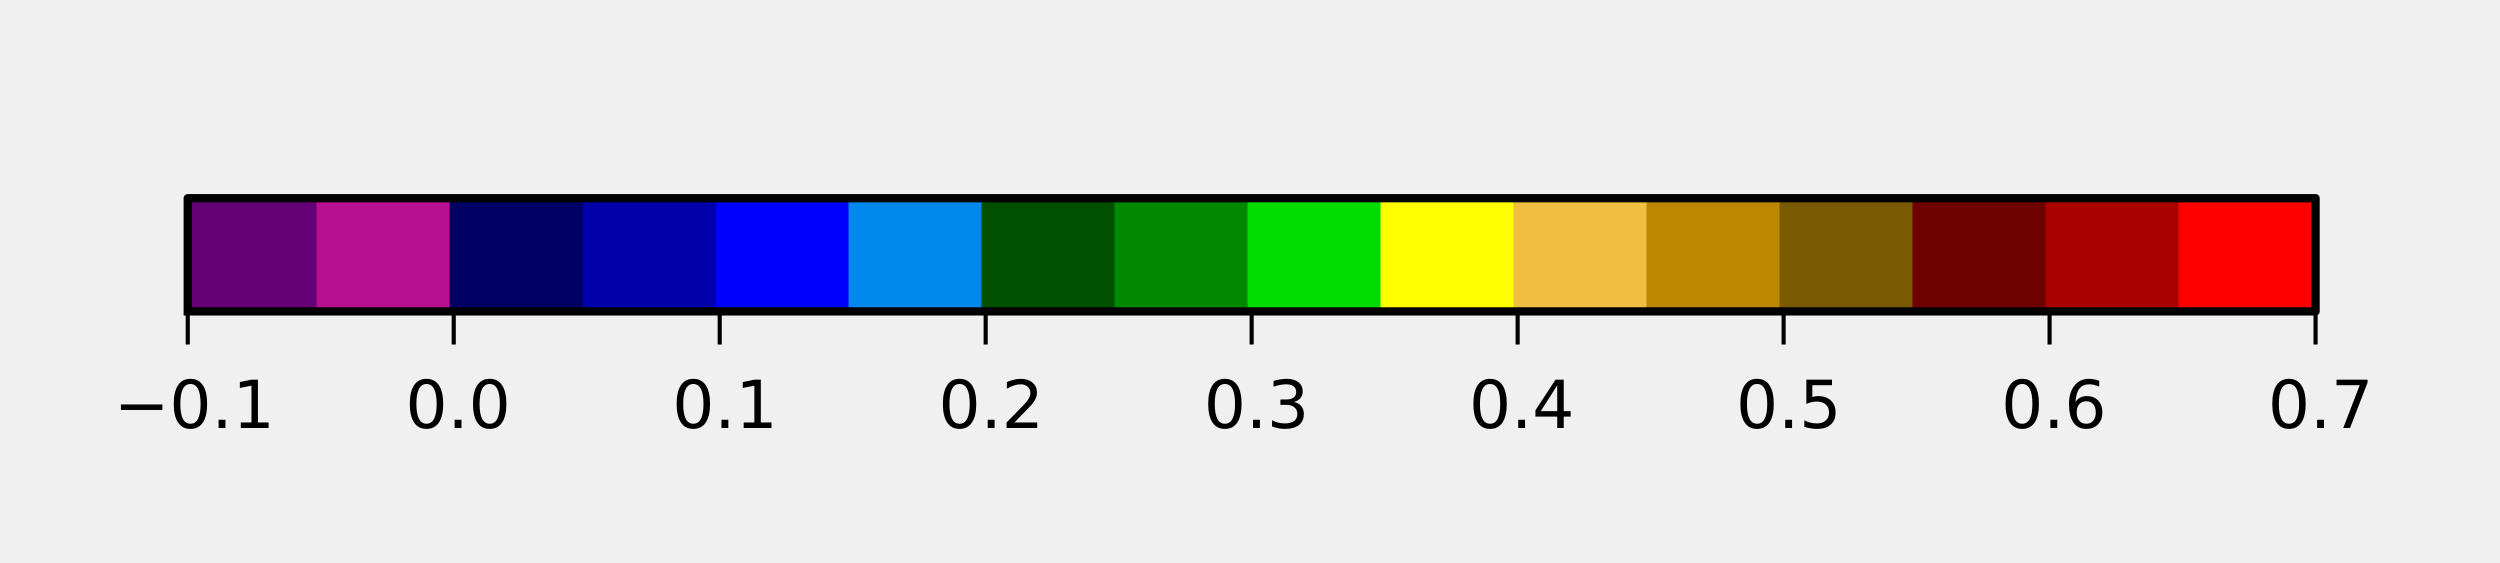
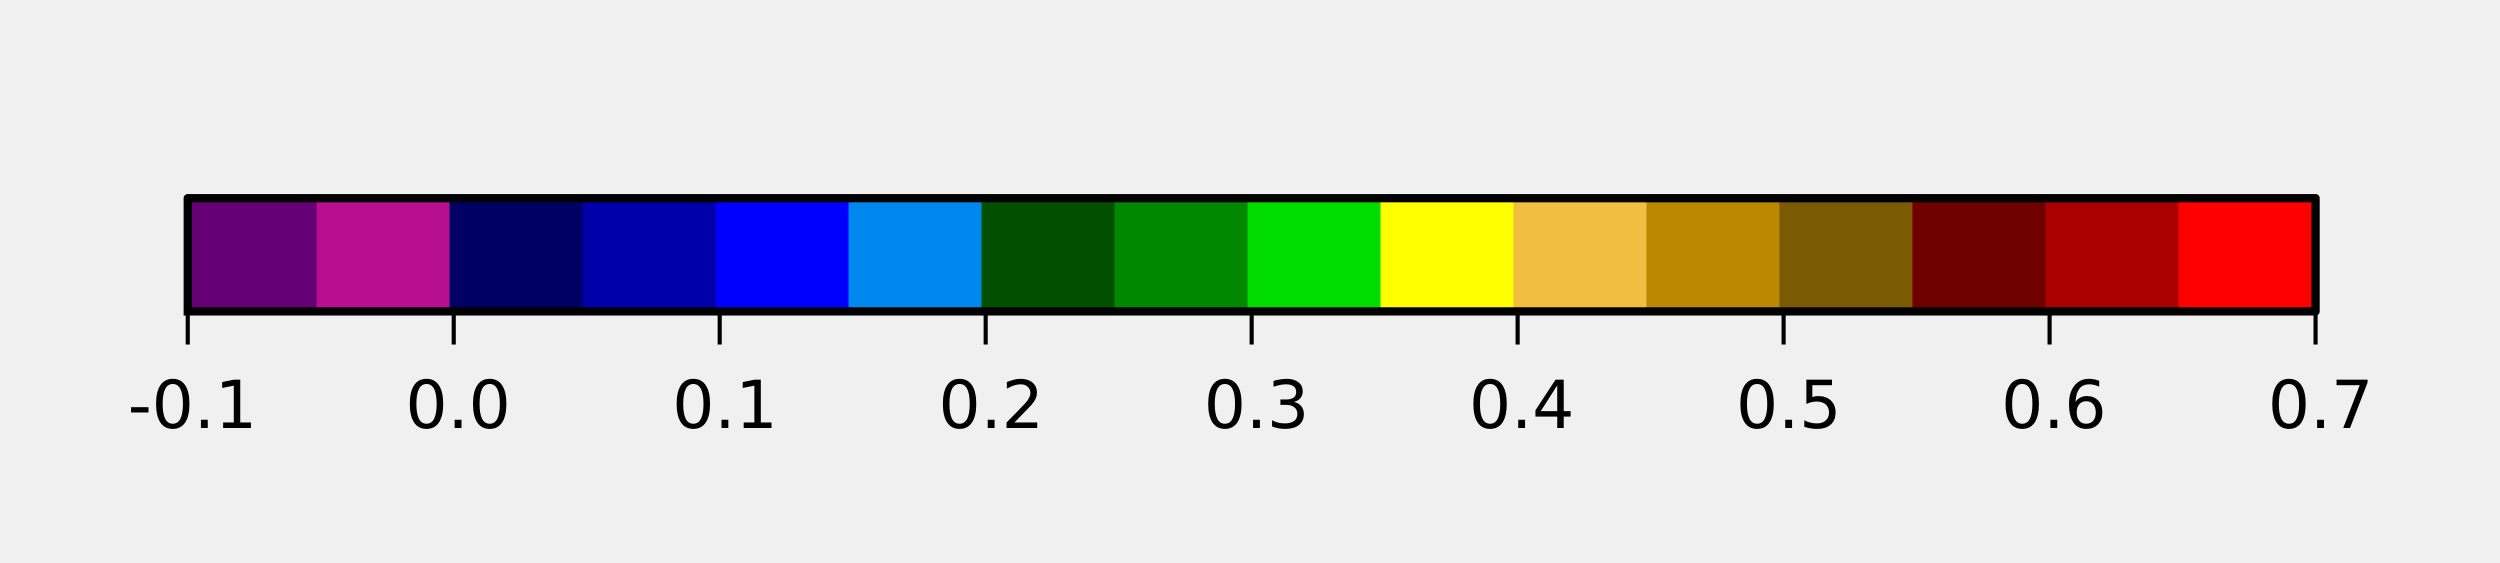
<svg xmlns="http://www.w3.org/2000/svg" xmlns:xlink="http://www.w3.org/1999/xlink" height="68pt" version="1.1" viewBox="0 0 302 68" width="302pt">
  <defs>
    <style type="text/css">
*{stroke-linecap:butt;stroke-linejoin:round;}
  </style>
  </defs>
  <g id="figure_1">
    <g id="patch_1">
      <path d=" M0 68.4 L302.4 68.4 L302.4 0 L0 0 z " style="fill:none;" />
    </g>
    <g id="axes_1">
      <g id="patch_2">
        <path clip-path="url(#pc0e1994803)" d=" M22.68 37.62 L38.745 37.62 L263.655 37.62 L279.72 37.62 L279.72 23.94 L263.655 23.94 L38.745 23.94 L22.68 23.94 z " style="fill:#ffffff;stroke:#ffffff;stroke-width:0.01;" />
      </g>
      <g id="QuadMesh_1">
        <defs>
          <path d=" M22.68 -30.78 L38.745 -30.78 L38.745 -44.46 L22.68 -44.46 L22.68 -30.78" id="C0_0_09da740d61" />
          <path d=" M38.745 -30.78 L54.81 -30.78 L54.81 -44.46 L38.745 -44.46 L38.745 -30.78" id="C0_1_ea6ada55a0" />
          <path d=" M54.81 -30.78 L70.875 -30.78 L70.875 -44.46 L54.81 -44.46 L54.81 -30.78" id="C0_2_30f3230169" />
          <path d=" M70.875 -30.78 L86.94 -30.78 L86.94 -44.46 L70.875 -44.46 L70.875 -30.78" id="C0_3_4081fc8de4" />
          <path d=" M86.94 -30.78 L103.005 -30.78 L103.005 -44.46 L86.94 -44.46 L86.94 -30.78" id="C0_4_ce973a4826" />
          <path d=" M103.005 -30.78 L119.07 -30.78 L119.07 -44.46 L103.005 -44.46 L103.005 -30.78" id="C0_5_13f57a6dbb" />
          <path d=" M119.07 -30.78 L135.135 -30.78 L135.135 -44.46 L119.07 -44.46 L119.07 -30.78" id="C0_6_77877224ed" />
          <path d=" M135.135 -30.78 L151.2 -30.78 L151.2 -44.46 L135.135 -44.46 L135.135 -30.78" id="C0_7_5333f6b812" />
          <path d=" M151.2 -30.78 L167.265 -30.78 L167.265 -44.46 L151.2 -44.46 L151.2 -30.78" id="C0_8_ebb5ec9d90" />
          <path d=" M167.265 -30.78 L183.33 -30.78 L183.33 -44.46 L167.265 -44.46 L167.265 -30.78" id="C0_9_7615fce1e1" />
          <path d=" M183.33 -30.78 L199.395 -30.78 L199.395 -44.46 L183.33 -44.46 L183.33 -30.78" id="C0_a_dddf0a44cd" />
          <path d=" M199.395 -30.78 L215.46 -30.78 L215.46 -44.46 L199.395 -44.46 L199.395 -30.78" id="C0_b_2e0d5eeb6e" />
          <path d=" M215.46 -30.78 L231.525 -30.78 L231.525 -44.46 L215.46 -44.46 L215.46 -30.78" id="C0_c_1f2cfc5eae" />
          <path d=" M231.525 -30.78 L247.59 -30.78 L247.59 -44.46 L231.525 -44.46 L231.525 -30.78" id="C0_d_fdc13043b2" />
          <path d=" M247.59 -30.78 L263.655 -30.78 L263.655 -44.46 L247.59 -44.46 L247.59 -30.78" id="C0_e_b2114766fb" />
          <path d=" M263.655 -30.78 L279.72 -30.78 L279.72 -44.46 L263.655 -44.46 L263.655 -30.78" id="C0_f_469380f609" />
        </defs>
        <g clip-path="url(#pc0e1994803)">
          <use style="fill:#660077;stroke:#660077;" x="0.0" xlink:href="#C0_0_09da740d61" y="68.4" />
        </g>
        <g clip-path="url(#pc0e1994803)">
          <use style="fill:#b70f8d;stroke:#b70f8d;" x="0.0" xlink:href="#C0_1_ea6ada55a0" y="68.4" />
        </g>
        <g clip-path="url(#pc0e1994803)">
          <use style="fill:#000064;stroke:#000064;" x="0.0" xlink:href="#C0_2_30f3230169" y="68.4" />
        </g>
        <g clip-path="url(#pc0e1994803)">
          <use style="fill:#0000aa;stroke:#0000aa;" x="0.0" xlink:href="#C0_3_4081fc8de4" y="68.4" />
        </g>
        <g clip-path="url(#pc0e1994803)">
          <use style="fill:#0000ff;stroke:#0000ff;" x="0.0" xlink:href="#C0_4_ce973a4826" y="68.4" />
        </g>
        <g clip-path="url(#pc0e1994803)">
          <use style="fill:#0088ee;stroke:#0088ee;" x="0.0" xlink:href="#C0_5_13f57a6dbb" y="68.4" />
        </g>
        <g clip-path="url(#pc0e1994803)">
          <use style="fill:#005000;stroke:#005000;" x="0.0" xlink:href="#C0_6_77877224ed" y="68.4" />
        </g>
        <g clip-path="url(#pc0e1994803)">
          <use style="fill:#008800;stroke:#008800;" x="0.0" xlink:href="#C0_7_5333f6b812" y="68.4" />
        </g>
        <g clip-path="url(#pc0e1994803)">
          <use style="fill:#00dc00;stroke:#00dc00;" x="0.0" xlink:href="#C0_8_ebb5ec9d90" y="68.4" />
        </g>
        <g clip-path="url(#pc0e1994803)">
          <use style="fill:#ffff00;stroke:#ffff00;" x="0.0" xlink:href="#C0_9_7615fce1e1" y="68.4" />
        </g>
        <g clip-path="url(#pc0e1994803)">
          <use style="fill:#f0be40;stroke:#f0be40;" x="0.0" xlink:href="#C0_a_dddf0a44cd" y="68.4" />
        </g>
        <g clip-path="url(#pc0e1994803)">
          <use style="fill:#bb8800;stroke:#bb8800;" x="0.0" xlink:href="#C0_b_2e0d5eeb6e" y="68.4" />
        </g>
        <g clip-path="url(#pc0e1994803)">
          <use style="fill:#7a5a03;stroke:#7a5a03;" x="0.0" xlink:href="#C0_c_1f2cfc5eae" y="68.4" />
        </g>
        <g clip-path="url(#pc0e1994803)">
          <use style="fill:#6e0000;stroke:#6e0000;" x="0.0" xlink:href="#C0_d_fdc13043b2" y="68.4" />
        </g>
        <g clip-path="url(#pc0e1994803)">
          <use style="fill:#aa0000;stroke:#aa0000;" x="0.0" xlink:href="#C0_e_b2114766fb" y="68.4" />
        </g>
        <g clip-path="url(#pc0e1994803)">
          <use style="fill:#ff0000;stroke:#ff0000;" x="0.0" xlink:href="#C0_f_469380f609" y="68.4" />
        </g>
      </g>
      <g id="line2d_1">
        <path d=" M22.68 37.62 L38.745 37.62 L263.655 37.62 L279.72 37.62 L279.72 23.94 L263.655 23.94 L38.745 23.94 L22.68 23.94 L22.68 37.62" style="fill:none;stroke:#000000;stroke-linecap:square;" />
      </g>
      <g id="matplotlib.axis_1">
        <g id="xtick_1">
          <g id="line2d_2">
            <defs>
              <path d=" M0 0 L0 4" id="m741efc42ff" style="stroke:#000000;stroke-width:0.5;" />
            </defs>
            <g>
              <use style="stroke:#000000;stroke-width:0.5;" x="22.68" xlink:href="#m741efc42ff" y="37.62" />
            </g>
          </g>
          <g id="text_1">
            <defs>
-               <path d=" M10.594 35.5 L73.188 35.5 L73.188 27.203 L10.594 27.203 z " id="BitstreamVeraSans-Roman-2212" />
              <path d=" M31.781 66.406 Q24.172 66.406 20.328 58.906 Q16.5 51.422 16.5 36.375 Q16.5 21.391 20.328 13.891 Q24.172 6.391 31.781 6.391 Q39.453 6.391 43.281 13.891 Q47.125 21.391 47.125 36.375 Q47.125 51.422 43.281 58.906 Q39.453 66.406 31.781 66.406 M31.781 74.219 Q44.047 74.219 50.516 64.516 Q56.984 54.828 56.984 36.375 Q56.984 17.969 50.516 8.266 Q44.047 -1.422 31.781 -1.422 Q19.531 -1.422 13.062 8.266 Q6.594 17.969 6.594 36.375 Q6.594 54.828 13.062 64.516 Q19.531 74.219 31.781 74.219" id="BitstreamVeraSans-Roman-30" />
              <path d=" M12.406 8.297 L28.516 8.297 L28.516 63.922 L10.984 60.406 L10.984 69.391 L28.422 72.906 L38.281 72.906 L38.281 8.297 L54.391 8.297 L54.391 0 L12.406 0 z " id="BitstreamVeraSans-Roman-31" />
              <path d=" M10.688 12.406 L21 12.406 L21 0 L10.688 0 z " id="BitstreamVeraSans-Roman-2e" />
-             </defs>
-             <g transform="translate(13.76 51.69875)scale(0.08 -0.08)">
-               <use xlink:href="#BitstreamVeraSans-Roman-2212" />
-               <use x="83.789" xlink:href="#BitstreamVeraSans-Roman-30" />
-               <use x="147.412" xlink:href="#BitstreamVeraSans-Roman-2e" />
-               <use x="179.199" xlink:href="#BitstreamVeraSans-Roman-31" />
+               <path d=" M4.891 31.391 L31.203 31.391 L31.203 23.391 L4.891 23.391 z " id="BitstreamVeraSans-Roman-2d" />
+             </defs>
+             <g transform="translate(15.44063 51.69875)scale(0.08 -0.08)">
+               <use xlink:href="#BitstreamVeraSans-Roman-2d" />
+               <use x="36.084" xlink:href="#BitstreamVeraSans-Roman-30" />
+               <use x="99.707" xlink:href="#BitstreamVeraSans-Roman-2e" />
+               <use x="131.494" xlink:href="#BitstreamVeraSans-Roman-31" />
            </g>
          </g>
        </g>
        <g id="xtick_2">
          <g id="line2d_3">
            <g>
              <use style="stroke:#000000;stroke-width:0.5;" x="54.81" xlink:href="#m741efc42ff" y="37.62" />
            </g>
          </g>
          <g id="text_2">
            <g transform="translate(48.97812 51.69875)scale(0.08 -0.08)">
              <use xlink:href="#BitstreamVeraSans-Roman-30" />
              <use x="63.623" xlink:href="#BitstreamVeraSans-Roman-2e" />
              <use x="95.41" xlink:href="#BitstreamVeraSans-Roman-30" />
            </g>
          </g>
        </g>
        <g id="xtick_3">
          <g id="line2d_4">
            <g>
              <use style="stroke:#000000;stroke-width:0.5;" x="86.94" xlink:href="#m741efc42ff" y="37.62" />
            </g>
          </g>
          <g id="text_3">
            <g transform="translate(81.21188 51.69875)scale(0.08 -0.08)">
              <use xlink:href="#BitstreamVeraSans-Roman-30" />
              <use x="63.623" xlink:href="#BitstreamVeraSans-Roman-2e" />
              <use x="95.41" xlink:href="#BitstreamVeraSans-Roman-31" />
            </g>
          </g>
        </g>
        <g id="xtick_4">
          <g id="line2d_5">
            <g>
              <use style="stroke:#000000;stroke-width:0.5;" x="119.07" xlink:href="#m741efc42ff" y="37.62" />
            </g>
          </g>
          <g id="text_4">
            <defs>
              <path d=" M19.188 8.297 L53.609 8.297 L53.609 0 L7.328 0 L7.328 8.297 Q12.938 14.109 22.625 23.891 Q32.328 33.688 34.812 36.531 Q39.547 41.844 41.422 45.531 Q43.312 49.219 43.312 52.781 Q43.312 58.594 39.234 62.25 Q35.156 65.922 28.609 65.922 Q23.969 65.922 18.812 64.312 Q13.672 62.703 7.812 59.422 L7.812 69.391 Q13.766 71.781 18.938 73 Q24.125 74.219 28.422 74.219 Q39.75 74.219 46.484 68.547 Q53.219 62.891 53.219 53.422 Q53.219 48.922 51.531 44.891 Q49.859 40.875 45.406 35.406 Q44.188 33.984 37.641 27.219 Q31.109 20.453 19.188 8.297" id="BitstreamVeraSans-Roman-32" />
            </defs>
            <g transform="translate(113.3731 51.69875)scale(0.08 -0.08)">
              <use xlink:href="#BitstreamVeraSans-Roman-30" />
              <use x="63.623" xlink:href="#BitstreamVeraSans-Roman-2e" />
              <use x="95.41" xlink:href="#BitstreamVeraSans-Roman-32" />
            </g>
          </g>
        </g>
        <g id="xtick_5">
          <g id="line2d_6">
            <g>
              <use style="stroke:#000000;stroke-width:0.5;" x="151.2" xlink:href="#m741efc42ff" y="37.62" />
            </g>
          </g>
          <g id="text_5">
            <defs>
              <path d=" M40.578 39.312 Q47.656 37.797 51.625 33 Q55.609 28.219 55.609 21.188 Q55.609 10.406 48.188 4.484 Q40.766 -1.422 27.094 -1.422 Q22.516 -1.422 17.656 -0.516 Q12.797 0.391 7.625 2.203 L7.625 11.719 Q11.719 9.328 16.594 8.109 Q21.484 6.891 26.812 6.891 Q36.078 6.891 40.938 10.547 Q45.797 14.203 45.797 21.188 Q45.797 27.641 41.281 31.266 Q36.766 34.906 28.719 34.906 L20.219 34.906 L20.219 43.016 L29.109 43.016 Q36.375 43.016 40.234 45.922 Q44.094 48.828 44.094 54.297 Q44.094 59.906 40.109 62.906 Q36.141 65.922 28.719 65.922 Q24.656 65.922 20.016 65.031 Q15.375 64.156 9.812 62.312 L9.812 71.094 Q15.438 72.656 20.344 73.438 Q25.25 74.219 29.594 74.219 Q40.828 74.219 47.359 69.109 Q53.906 64.016 53.906 55.328 Q53.906 49.266 50.438 45.094 Q46.969 40.922 40.578 39.312" id="BitstreamVeraSans-Roman-33" />
            </defs>
            <g transform="translate(145.4231 51.69875)scale(0.08 -0.08)">
              <use xlink:href="#BitstreamVeraSans-Roman-30" />
              <use x="63.623" xlink:href="#BitstreamVeraSans-Roman-2e" />
              <use x="95.41" xlink:href="#BitstreamVeraSans-Roman-33" />
            </g>
          </g>
        </g>
        <g id="xtick_6">
          <g id="line2d_7">
            <g>
              <use style="stroke:#000000;stroke-width:0.5;" x="183.33" xlink:href="#m741efc42ff" y="37.62" />
            </g>
          </g>
          <g id="text_6">
            <defs>
              <path d=" M37.797 64.312 L12.891 25.391 L37.797 25.391 z  M35.203 72.906 L47.609 72.906 L47.609 25.391 L58.016 25.391 L58.016 17.188 L47.609 17.188 L47.609 0 L37.797 0 L37.797 17.188 L4.891 17.188 L4.891 26.703 z " id="BitstreamVeraSans-Roman-34" />
            </defs>
            <g transform="translate(177.4569 51.69875)scale(0.08 -0.08)">
              <use xlink:href="#BitstreamVeraSans-Roman-30" />
              <use x="63.623" xlink:href="#BitstreamVeraSans-Roman-2e" />
              <use x="95.41" xlink:href="#BitstreamVeraSans-Roman-34" />
            </g>
          </g>
        </g>
        <g id="xtick_7">
          <g id="line2d_8">
            <g>
              <use style="stroke:#000000;stroke-width:0.5;" x="215.46" xlink:href="#m741efc42ff" y="37.62" />
            </g>
          </g>
          <g id="text_7">
            <defs>
              <path d=" M10.797 72.906 L49.516 72.906 L49.516 64.594 L19.828 64.594 L19.828 46.734 Q21.969 47.469 24.109 47.828 Q26.266 48.188 28.422 48.188 Q40.625 48.188 47.75 41.5 Q54.891 34.812 54.891 23.391 Q54.891 11.625 47.562 5.094 Q40.234 -1.422 26.906 -1.422 Q22.312 -1.422 17.547 -0.641 Q12.797 0.141 7.719 1.703 L7.719 11.625 Q12.109 9.234 16.797 8.062 Q21.484 6.891 26.703 6.891 Q35.156 6.891 40.078 11.328 Q45.016 15.766 45.016 23.391 Q45.016 31 40.078 35.438 Q35.156 39.891 26.703 39.891 Q22.75 39.891 18.812 39.016 Q14.891 38.141 10.797 36.281 z " id="BitstreamVeraSans-Roman-35" />
            </defs>
            <g transform="translate(209.7119 51.69875)scale(0.08 -0.08)">
              <use xlink:href="#BitstreamVeraSans-Roman-30" />
              <use x="63.623" xlink:href="#BitstreamVeraSans-Roman-2e" />
              <use x="95.41" xlink:href="#BitstreamVeraSans-Roman-35" />
            </g>
          </g>
        </g>
        <g id="xtick_8">
          <g id="line2d_9">
            <g>
              <use style="stroke:#000000;stroke-width:0.5;" x="247.59" xlink:href="#m741efc42ff" y="37.62" />
            </g>
          </g>
          <g id="text_8">
            <defs>
              <path d=" M33.016 40.375 Q26.375 40.375 22.484 35.828 Q18.609 31.297 18.609 23.391 Q18.609 15.531 22.484 10.953 Q26.375 6.391 33.016 6.391 Q39.656 6.391 43.531 10.953 Q47.406 15.531 47.406 23.391 Q47.406 31.297 43.531 35.828 Q39.656 40.375 33.016 40.375 M52.594 71.297 L52.594 62.312 Q48.875 64.062 45.094 64.984 Q41.312 65.922 37.594 65.922 Q27.828 65.922 22.672 59.328 Q17.531 52.734 16.797 39.406 Q19.672 43.656 24.016 45.922 Q28.375 48.188 33.594 48.188 Q44.578 48.188 50.953 41.516 Q57.328 34.859 57.328 23.391 Q57.328 12.156 50.688 5.359 Q44.047 -1.422 33.016 -1.422 Q20.359 -1.422 13.672 8.266 Q6.984 17.969 6.984 36.375 Q6.984 53.656 15.188 63.938 Q23.391 74.219 37.203 74.219 Q40.922 74.219 44.703 73.484 Q48.484 72.75 52.594 71.297" id="BitstreamVeraSans-Roman-36" />
            </defs>
            <g transform="translate(241.7444 51.69875)scale(0.08 -0.08)">
              <use xlink:href="#BitstreamVeraSans-Roman-30" />
              <use x="63.623" xlink:href="#BitstreamVeraSans-Roman-2e" />
              <use x="95.41" xlink:href="#BitstreamVeraSans-Roman-36" />
            </g>
          </g>
        </g>
        <g id="xtick_9">
          <g id="line2d_10">
            <g>
              <use style="stroke:#000000;stroke-width:0.5;" x="279.72" xlink:href="#m741efc42ff" y="37.62" />
            </g>
          </g>
          <g id="text_9">
            <defs>
              <path d=" M8.203 72.906 L55.078 72.906 L55.078 68.703 L28.609 0 L18.312 0 L43.219 64.594 L8.203 64.594 z " id="BitstreamVeraSans-Roman-37" />
            </defs>
            <g transform="translate(273.9644 51.69875)scale(0.08 -0.08)">
              <use xlink:href="#BitstreamVeraSans-Roman-30" />
              <use x="63.623" xlink:href="#BitstreamVeraSans-Roman-2e" />
              <use x="95.41" xlink:href="#BitstreamVeraSans-Roman-37" />
            </g>
          </g>
        </g>
      </g>
      <g id="matplotlib.axis_2" />
      <g id="tooltip_0" visibility="hidden">
        <g id="patch_3">
-           <path d=" M13.631 42.7 L31.729 42.7 Q34.729 42.7 34.729 39.7 L34.729 30.022 Q34.729 27.022 31.729 27.022 L13.631 27.022 Q10.631 27.022 10.631 30.022 L10.631 39.7 Q10.631 42.7 13.631 42.7 z " style="fill:#ffffe6;stroke:#1a1a1a;" />
+           <path d=" M10.392 28.02 L34.968 28.02 Q37.968 28.02 37.968 25.02 L37.968 15.342 Q37.968 12.342 34.968 12.342 L10.392 12.342 Q7.392 12.342 7.392 15.342 L7.392 25.02 Q7.392 28.02 10.392 28.02 z " style="fill:#ffffe6;stroke:#1a1a1a;" />
        </g>
        <defs>
-           <path d=" M4.891 31.391 L31.203 31.391 L31.203 23.391 L4.891 23.391 z " id="BitstreamVeraSans-Roman-2d" />
+           <path d=" M54.891 33.016 L54.891 0 L45.906 0 L45.906 32.719 Q45.906 40.484 42.875 44.328 Q39.844 48.188 33.797 48.188 Q26.516 48.188 22.312 43.547 Q18.109 38.922 18.109 30.906 L18.109 0 L9.078 0 L9.078 54.688 L18.109 54.688 L18.109 46.188 Q21.344 51.125 25.703 53.562 Q30.078 56 35.797 56 Q45.219 56 50.047 50.172 Q54.891 44.344 54.891 33.016" id="BitstreamVeraSans-Roman-6e" />
+           <path d=" M56.203 29.594 L56.203 25.203 L14.891 25.203 Q15.484 15.922 20.484 11.062 Q25.484 6.203 34.422 6.203 Q39.594 6.203 44.453 7.469 Q49.312 8.734 54.109 11.281 L54.109 2.781 Q49.266 0.734 44.188 -0.344 Q39.109 -1.422 33.891 -1.422 Q20.797 -1.422 13.156 6.188 Q5.516 13.812 5.516 26.812 Q5.516 40.234 12.766 48.109 Q20.016 56 32.328 56 Q43.359 56 49.781 48.891 Q56.203 41.797 56.203 29.594 M47.219 32.234 Q47.125 39.594 43.094 43.984 Q39.062 48.391 32.422 48.391 Q24.906 48.391 20.391 44.141 Q15.875 39.891 15.188 32.172 z " id="BitstreamVeraSans-Roman-65" />
+           <path d=" M9.812 72.906 L23.094 72.906 L55.422 11.922 L55.422 72.906 L64.984 72.906 L64.984 0 L51.703 0 L19.391 60.984 L19.391 0 L9.812 0 z " id="BitstreamVeraSans-Roman-4e" />
+           <path d=" M30.609 48.391 Q23.391 48.391 19.188 42.75 Q14.984 37.109 14.984 27.297 Q14.984 17.484 19.156 11.844 Q23.344 6.203 30.609 6.203 Q37.797 6.203 41.984 11.859 Q46.188 17.531 46.188 27.297 Q46.188 37.016 41.984 42.703 Q37.797 48.391 30.609 48.391 M30.609 56 Q42.328 56 49.016 48.375 Q55.719 40.766 55.719 27.297 Q55.719 13.875 49.016 6.219 Q42.328 -1.422 30.609 -1.422 Q18.844 -1.422 12.172 6.219 Q5.516 13.875 5.516 27.297 Q5.516 40.766 12.172 48.375 Q18.844 56 30.609 56" id="BitstreamVeraSans-Roman-6f" />
        </defs>
-         <g transform="translate(13.63078 37.62)scale(0.1 -0.1)">
-           <use xlink:href="#BitstreamVeraSans-Roman-2d" />
-           <use x="36.084" xlink:href="#BitstreamVeraSans-Roman-30" />
-           <use x="99.707" xlink:href="#BitstreamVeraSans-Roman-2e" />
-           <use x="131.494" xlink:href="#BitstreamVeraSans-Roman-31" />
+         <g transform="translate(10.39172 22.94)scale(0.1 -0.1)">
+           <use xlink:href="#BitstreamVeraSans-Roman-4e" />
+           <use x="74.805" xlink:href="#BitstreamVeraSans-Roman-6f" />
+           <use x="135.986" xlink:href="#BitstreamVeraSans-Roman-6e" />
+           <use x="199.365" xlink:href="#BitstreamVeraSans-Roman-65" />
        </g>
      </g>
      <g id="tooltip_1" visibility="hidden">
        <g id="patch_4">
-           <path d=" M42.679 42.7 L67.191 42.7 Q70.191 42.7 70.191 39.7 L70.191 30.022 Q70.191 27.022 67.191 27.022 L42.679 27.022 Q39.679 27.022 39.679 30.022 L39.679 39.7 Q39.679 42.7 42.679 42.7 z " style="fill:#ffffe6;stroke:#1a1a1a;" />
-         </g>
-         <g transform="translate(42.67953 37.62)scale(0.1 -0.1)">
-           <use xlink:href="#BitstreamVeraSans-Roman-2d" />
-           <use x="36.084" xlink:href="#BitstreamVeraSans-Roman-30" />
-           <use x="99.707" xlink:href="#BitstreamVeraSans-Roman-2e" />
-           <use x="131.494" xlink:href="#BitstreamVeraSans-Roman-30" />
-           <use x="195.117" xlink:href="#BitstreamVeraSans-Roman-35" />
+           <path d=" M26.519 28.02 L51.096 28.02 Q54.096 28.02 54.096 25.02 L54.096 15.342 Q54.096 12.342 51.096 12.342 L26.519 12.342 Q23.519 12.342 23.519 15.342 L23.519 25.02 Q23.519 28.02 26.519 28.02 z " style="fill:#ffffe6;stroke:#1a1a1a;" />
+         </g>
+         <g transform="translate(26.51922 22.94)scale(0.1 -0.1)">
+           <use xlink:href="#BitstreamVeraSans-Roman-4e" />
+           <use x="74.805" xlink:href="#BitstreamVeraSans-Roman-6f" />
+           <use x="135.986" xlink:href="#BitstreamVeraSans-Roman-6e" />
+           <use x="199.365" xlink:href="#BitstreamVeraSans-Roman-65" />
        </g>
      </g>
      <g id="tooltip_2" visibility="hidden">
        <g id="patch_5">
-           <path d=" M79.9 42.7 L94.48 42.7 Q97.48 42.7 97.48 39.7 L97.48 30.022 Q97.48 27.022 94.48 27.022 L79.9 27.022 Q76.9 27.022 76.9 30.022 L76.9 39.7 Q76.9 42.7 79.9 42.7 z " style="fill:#ffffe6;stroke:#1a1a1a;" />
-         </g>
-         <g transform="translate(79.90016 37.62)scale(0.1 -0.1)">
-           <use xlink:href="#BitstreamVeraSans-Roman-30" />
-           <use x="63.623" xlink:href="#BitstreamVeraSans-Roman-2e" />
-           <use x="95.41" xlink:href="#BitstreamVeraSans-Roman-30" />
+           <path d=" M42.647 28.02 L67.223 28.02 Q70.223 28.02 70.223 25.02 L70.223 15.342 Q70.223 12.342 67.223 12.342 L42.647 12.342 Q39.647 12.342 39.647 15.342 L39.647 25.02 Q39.647 28.02 42.647 28.02 z " style="fill:#ffffe6;stroke:#1a1a1a;" />
+         </g>
+         <g transform="translate(42.64672 22.94)scale(0.1 -0.1)">
+           <use xlink:href="#BitstreamVeraSans-Roman-4e" />
+           <use x="74.805" xlink:href="#BitstreamVeraSans-Roman-6f" />
+           <use x="135.986" xlink:href="#BitstreamVeraSans-Roman-6e" />
+           <use x="199.365" xlink:href="#BitstreamVeraSans-Roman-65" />
        </g>
      </g>
      <g id="tooltip_3" visibility="hidden">
        <g id="patch_6">
-           <path d=" M109.079 42.7 L129.811 42.7 Q132.811 42.7 132.811 39.7 L132.811 30.022 Q132.811 27.022 129.811 27.022 L109.079 27.022 Q106.079 27.022 106.079 30.022 L106.079 39.7 Q106.079 42.7 109.079 42.7 z " style="fill:#ffffe6;stroke:#1a1a1a;" />
-         </g>
-         <g transform="translate(109.0786 37.62)scale(0.1 -0.1)">
-           <use xlink:href="#BitstreamVeraSans-Roman-30" />
-           <use x="63.623" xlink:href="#BitstreamVeraSans-Roman-2e" />
-           <use x="95.41" xlink:href="#BitstreamVeraSans-Roman-30" />
-           <use x="159.033" xlink:href="#BitstreamVeraSans-Roman-35" />
+           <path d=" M58.774 28.02 L83.351 28.02 Q86.351 28.02 86.351 25.02 L86.351 15.342 Q86.351 12.342 83.351 12.342 L58.774 12.342 Q55.774 12.342 55.774 15.342 L55.774 25.02 Q55.774 28.02 58.774 28.02 z " style="fill:#ffffe6;stroke:#1a1a1a;" />
+         </g>
+         <g transform="translate(58.77422 22.94)scale(0.1 -0.1)">
+           <use xlink:href="#BitstreamVeraSans-Roman-4e" />
+           <use x="74.805" xlink:href="#BitstreamVeraSans-Roman-6f" />
+           <use x="135.986" xlink:href="#BitstreamVeraSans-Roman-6e" />
+           <use x="199.365" xlink:href="#BitstreamVeraSans-Roman-65" />
        </g>
      </g>
      <g id="tooltip_4" visibility="hidden">
        <g id="patch_7">
-           <path d=" M144.54 42.7 L158.86 42.7 Q161.86 42.7 161.86 39.7 L161.86 30.022 Q161.86 27.022 158.86 27.022 L144.54 27.022 Q141.54 27.022 141.54 30.022 L141.54 39.7 Q141.54 42.7 144.54 42.7 z " style="fill:#ffffe6;stroke:#1a1a1a;" />
-         </g>
-         <g transform="translate(144.5398 37.62)scale(0.1 -0.1)">
-           <use xlink:href="#BitstreamVeraSans-Roman-30" />
-           <use x="63.623" xlink:href="#BitstreamVeraSans-Roman-2e" />
-           <use x="95.41" xlink:href="#BitstreamVeraSans-Roman-31" />
+           <path d=" M74.902 28.02 L99.478 28.02 Q102.478 28.02 102.478 25.02 L102.478 15.342 Q102.478 12.342 99.478 12.342 L74.902 12.342 Q71.902 12.342 71.902 15.342 L71.902 25.02 Q71.902 28.02 74.902 28.02 z " style="fill:#ffffe6;stroke:#1a1a1a;" />
+         </g>
+         <g transform="translate(74.90172 22.94)scale(0.1 -0.1)">
+           <use xlink:href="#BitstreamVeraSans-Roman-4e" />
+           <use x="74.805" xlink:href="#BitstreamVeraSans-Roman-6f" />
+           <use x="135.986" xlink:href="#BitstreamVeraSans-Roman-6e" />
+           <use x="199.365" xlink:href="#BitstreamVeraSans-Roman-65" />
        </g>
      </g>
      <g id="tooltip_5" visibility="hidden">
        <g id="patch_8">
-           <path d=" M173.589 42.7 L194.321 42.7 Q197.321 42.7 197.321 39.7 L197.321 30.022 Q197.321 27.022 194.321 27.022 L173.589 27.022 Q170.589 27.022 170.589 30.022 L170.589 39.7 Q170.589 42.7 173.589 42.7 z " style="fill:#ffffe6;stroke:#1a1a1a;" />
-         </g>
-         <g transform="translate(173.5886 37.62)scale(0.1 -0.1)">
-           <use xlink:href="#BitstreamVeraSans-Roman-30" />
-           <use x="63.623" xlink:href="#BitstreamVeraSans-Roman-2e" />
-           <use x="95.41" xlink:href="#BitstreamVeraSans-Roman-31" />
-           <use x="159.033" xlink:href="#BitstreamVeraSans-Roman-35" />
+           <path d=" M91.029 28.02 L115.606 28.02 Q118.606 28.02 118.606 25.02 L118.606 15.342 Q118.606 12.342 115.606 12.342 L91.029 12.342 Q88.029 12.342 88.029 15.342 L88.029 25.02 Q88.029 28.02 91.029 28.02 z " style="fill:#ffffe6;stroke:#1a1a1a;" />
+         </g>
+         <g transform="translate(91.02922 22.94)scale(0.1 -0.1)">
+           <use xlink:href="#BitstreamVeraSans-Roman-4e" />
+           <use x="74.805" xlink:href="#BitstreamVeraSans-Roman-6f" />
+           <use x="135.986" xlink:href="#BitstreamVeraSans-Roman-6e" />
+           <use x="199.365" xlink:href="#BitstreamVeraSans-Roman-65" />
        </g>
      </g>
      <g id="tooltip_6" visibility="hidden">
        <g id="patch_9">
-           <path d=" M209.089 42.7 L223.331 42.7 Q226.331 42.7 226.331 39.7 L226.331 30.022 Q226.331 27.022 223.331 27.022 L209.089 27.022 Q206.089 27.022 206.089 30.022 L206.089 39.7 Q206.089 42.7 209.089 42.7 z " style="fill:#ffffe6;stroke:#1a1a1a;" />
-         </g>
-         <g transform="translate(209.0889 37.62)scale(0.1 -0.1)">
-           <use xlink:href="#BitstreamVeraSans-Roman-30" />
-           <use x="63.623" xlink:href="#BitstreamVeraSans-Roman-2e" />
-           <use x="95.41" xlink:href="#BitstreamVeraSans-Roman-32" />
+           <path d=" M107.157 28.02 L131.733 28.02 Q134.733 28.02 134.733 25.02 L134.733 15.342 Q134.733 12.342 131.733 12.342 L107.157 12.342 Q104.157 12.342 104.157 15.342 L104.157 25.02 Q104.157 28.02 107.157 28.02 z " style="fill:#ffffe6;stroke:#1a1a1a;" />
+         </g>
+         <g transform="translate(107.1567 22.94)scale(0.1 -0.1)">
+           <use xlink:href="#BitstreamVeraSans-Roman-4e" />
+           <use x="74.805" xlink:href="#BitstreamVeraSans-Roman-6f" />
+           <use x="135.986" xlink:href="#BitstreamVeraSans-Roman-6e" />
+           <use x="199.365" xlink:href="#BitstreamVeraSans-Roman-65" />
        </g>
      </g>
      <g id="tooltip_7" visibility="hidden">
        <g id="patch_10">
-           <path d=" M238.099 42.7 L258.831 42.7 Q261.831 42.7 261.831 39.7 L261.831 30.022 Q261.831 27.022 258.831 27.022 L238.099 27.022 Q235.099 27.022 235.099 30.022 L235.099 39.7 Q235.099 42.7 238.099 42.7 z " style="fill:#ffffe6;stroke:#1a1a1a;" />
-         </g>
-         <g transform="translate(238.0986 37.62)scale(0.1 -0.1)">
-           <use xlink:href="#BitstreamVeraSans-Roman-30" />
-           <use x="63.623" xlink:href="#BitstreamVeraSans-Roman-2e" />
-           <use x="95.41" xlink:href="#BitstreamVeraSans-Roman-32" />
-           <use x="159.033" xlink:href="#BitstreamVeraSans-Roman-35" />
+           <path d=" M123.284 28.02 L147.861 28.02 Q150.861 28.02 150.861 25.02 L150.861 15.342 Q150.861 12.342 147.861 12.342 L123.284 12.342 Q120.284 12.342 120.284 15.342 L120.284 25.02 Q120.284 28.02 123.284 28.02 z " style="fill:#ffffe6;stroke:#1a1a1a;" />
+         </g>
+         <g transform="translate(123.2842 22.94)scale(0.1 -0.1)">
+           <use xlink:href="#BitstreamVeraSans-Roman-4e" />
+           <use x="74.805" xlink:href="#BitstreamVeraSans-Roman-6f" />
+           <use x="135.986" xlink:href="#BitstreamVeraSans-Roman-6e" />
+           <use x="199.365" xlink:href="#BitstreamVeraSans-Roman-65" />
        </g>
      </g>
      <g id="tooltip_8" visibility="hidden">
        <g id="patch_11">
-           <path d=" M273.499 42.7 L287.941 42.7 Q290.941 42.7 290.941 39.7 L290.941 30.022 Q290.941 27.022 287.941 27.022 L273.499 27.022 Q270.499 27.022 270.499 30.022 L270.499 39.7 Q270.499 42.7 273.499 42.7 z " style="fill:#ffffe6;stroke:#1a1a1a;" />
-         </g>
-         <g transform="translate(273.4989 37.62)scale(0.1 -0.1)">
-           <use xlink:href="#BitstreamVeraSans-Roman-30" />
-           <use x="63.623" xlink:href="#BitstreamVeraSans-Roman-2e" />
-           <use x="95.41" xlink:href="#BitstreamVeraSans-Roman-33" />
+           <path d=" M139.412 28.02 L163.988 28.02 Q166.988 28.02 166.988 25.02 L166.988 15.342 Q166.988 12.342 163.988 12.342 L139.412 12.342 Q136.412 12.342 136.412 15.342 L136.412 25.02 Q136.412 28.02 139.412 28.02 z " style="fill:#ffffe6;stroke:#1a1a1a;" />
+         </g>
+         <g transform="translate(139.4117 22.94)scale(0.1 -0.1)">
+           <use xlink:href="#BitstreamVeraSans-Roman-4e" />
+           <use x="74.805" xlink:href="#BitstreamVeraSans-Roman-6f" />
+           <use x="135.986" xlink:href="#BitstreamVeraSans-Roman-6e" />
+           <use x="199.365" xlink:href="#BitstreamVeraSans-Roman-65" />
+         </g>
+       </g>
+       <g id="tooltip_9" visibility="hidden">
+         <g id="patch_12">
+           <path d=" M155.539 28.02 L180.116 28.02 Q183.116 28.02 183.116 25.02 L183.116 15.342 Q183.116 12.342 180.116 12.342 L155.539 12.342 Q152.539 12.342 152.539 15.342 L152.539 25.02 Q152.539 28.02 155.539 28.02 z " style="fill:#ffffe6;stroke:#1a1a1a;" />
+         </g>
+         <g transform="translate(155.5392 22.94)scale(0.1 -0.1)">
+           <use xlink:href="#BitstreamVeraSans-Roman-4e" />
+           <use x="74.805" xlink:href="#BitstreamVeraSans-Roman-6f" />
+           <use x="135.986" xlink:href="#BitstreamVeraSans-Roman-6e" />
+           <use x="199.365" xlink:href="#BitstreamVeraSans-Roman-65" />
+         </g>
+       </g>
+       <g id="tooltip_10" visibility="hidden">
+         <g id="patch_13">
+           <path d=" M171.667 28.02 L196.243 28.02 Q199.243 28.02 199.243 25.02 L199.243 15.342 Q199.243 12.342 196.243 12.342 L171.667 12.342 Q168.667 12.342 168.667 15.342 L168.667 25.02 Q168.667 28.02 171.667 28.02 z " style="fill:#ffffe6;stroke:#1a1a1a;" />
+         </g>
+         <g transform="translate(171.6667 22.94)scale(0.1 -0.1)">
+           <use xlink:href="#BitstreamVeraSans-Roman-4e" />
+           <use x="74.805" xlink:href="#BitstreamVeraSans-Roman-6f" />
+           <use x="135.986" xlink:href="#BitstreamVeraSans-Roman-6e" />
+           <use x="199.365" xlink:href="#BitstreamVeraSans-Roman-65" />
+         </g>
+       </g>
+       <g id="tooltip_11" visibility="hidden">
+         <g id="patch_14">
+           <path d=" M187.794 28.02 L212.371 28.02 Q215.371 28.02 215.371 25.02 L215.371 15.342 Q215.371 12.342 212.371 12.342 L187.794 12.342 Q184.794 12.342 184.794 15.342 L184.794 25.02 Q184.794 28.02 187.794 28.02 z " style="fill:#ffffe6;stroke:#1a1a1a;" />
+         </g>
+         <g transform="translate(187.7942 22.94)scale(0.1 -0.1)">
+           <use xlink:href="#BitstreamVeraSans-Roman-4e" />
+           <use x="74.805" xlink:href="#BitstreamVeraSans-Roman-6f" />
+           <use x="135.986" xlink:href="#BitstreamVeraSans-Roman-6e" />
+           <use x="199.365" xlink:href="#BitstreamVeraSans-Roman-65" />
+         </g>
+       </g>
+       <g id="tooltip_12" visibility="hidden">
+         <g id="patch_15">
+           <path d=" M203.922 28.02 L228.498 28.02 Q231.498 28.02 231.498 25.02 L231.498 15.342 Q231.498 12.342 228.498 12.342 L203.922 12.342 Q200.922 12.342 200.922 15.342 L200.922 25.02 Q200.922 28.02 203.922 28.02 z " style="fill:#ffffe6;stroke:#1a1a1a;" />
+         </g>
+         <g transform="translate(203.9217 22.94)scale(0.1 -0.1)">
+           <use xlink:href="#BitstreamVeraSans-Roman-4e" />
+           <use x="74.805" xlink:href="#BitstreamVeraSans-Roman-6f" />
+           <use x="135.986" xlink:href="#BitstreamVeraSans-Roman-6e" />
+           <use x="199.365" xlink:href="#BitstreamVeraSans-Roman-65" />
+         </g>
+       </g>
+       <g id="tooltip_13" visibility="hidden">
+         <g id="patch_16">
+           <path d=" M220.049 28.02 L244.626 28.02 Q247.626 28.02 247.626 25.02 L247.626 15.342 Q247.626 12.342 244.626 12.342 L220.049 12.342 Q217.049 12.342 217.049 15.342 L217.049 25.02 Q217.049 28.02 220.049 28.02 z " style="fill:#ffffe6;stroke:#1a1a1a;" />
+         </g>
+         <g transform="translate(220.0492 22.94)scale(0.1 -0.1)">
+           <use xlink:href="#BitstreamVeraSans-Roman-4e" />
+           <use x="74.805" xlink:href="#BitstreamVeraSans-Roman-6f" />
+           <use x="135.986" xlink:href="#BitstreamVeraSans-Roman-6e" />
+           <use x="199.365" xlink:href="#BitstreamVeraSans-Roman-65" />
+         </g>
+       </g>
+       <g id="tooltip_14" visibility="hidden">
+         <g id="patch_17">
+           <path d=" M236.177 28.02 L260.753 28.02 Q263.753 28.02 263.753 25.02 L263.753 15.342 Q263.753 12.342 260.753 12.342 L236.177 12.342 Q233.177 12.342 233.177 15.342 L233.177 25.02 Q233.177 28.02 236.177 28.02 z " style="fill:#ffffe6;stroke:#1a1a1a;" />
+         </g>
+         <g transform="translate(236.1767 22.94)scale(0.1 -0.1)">
+           <use xlink:href="#BitstreamVeraSans-Roman-4e" />
+           <use x="74.805" xlink:href="#BitstreamVeraSans-Roman-6f" />
+           <use x="135.986" xlink:href="#BitstreamVeraSans-Roman-6e" />
+           <use x="199.365" xlink:href="#BitstreamVeraSans-Roman-65" />
+         </g>
+       </g>
+       <g id="tooltip_15" visibility="hidden">
+         <g id="patch_18">
+           <path d=" M252.304 28.02 L276.881 28.02 Q279.881 28.02 279.881 25.02 L279.881 15.342 Q279.881 12.342 276.881 12.342 L252.304 12.342 Q249.304 12.342 249.304 15.342 L249.304 25.02 Q249.304 28.02 252.304 28.02 z " style="fill:#ffffe6;stroke:#1a1a1a;" />
+         </g>
+         <g transform="translate(252.3042 22.94)scale(0.1 -0.1)">
+           <use xlink:href="#BitstreamVeraSans-Roman-4e" />
+           <use x="74.805" xlink:href="#BitstreamVeraSans-Roman-6f" />
+           <use x="135.986" xlink:href="#BitstreamVeraSans-Roman-6e" />
+           <use x="199.365" xlink:href="#BitstreamVeraSans-Roman-65" />
        </g>
      </g>
    </g>
  </g>
  <defs>
    <clipPath id="pc0e1994803">
      <rect height="13.68" width="257.04" x="22.68" y="23.94" />
    </clipPath>
  </defs>
</svg>
